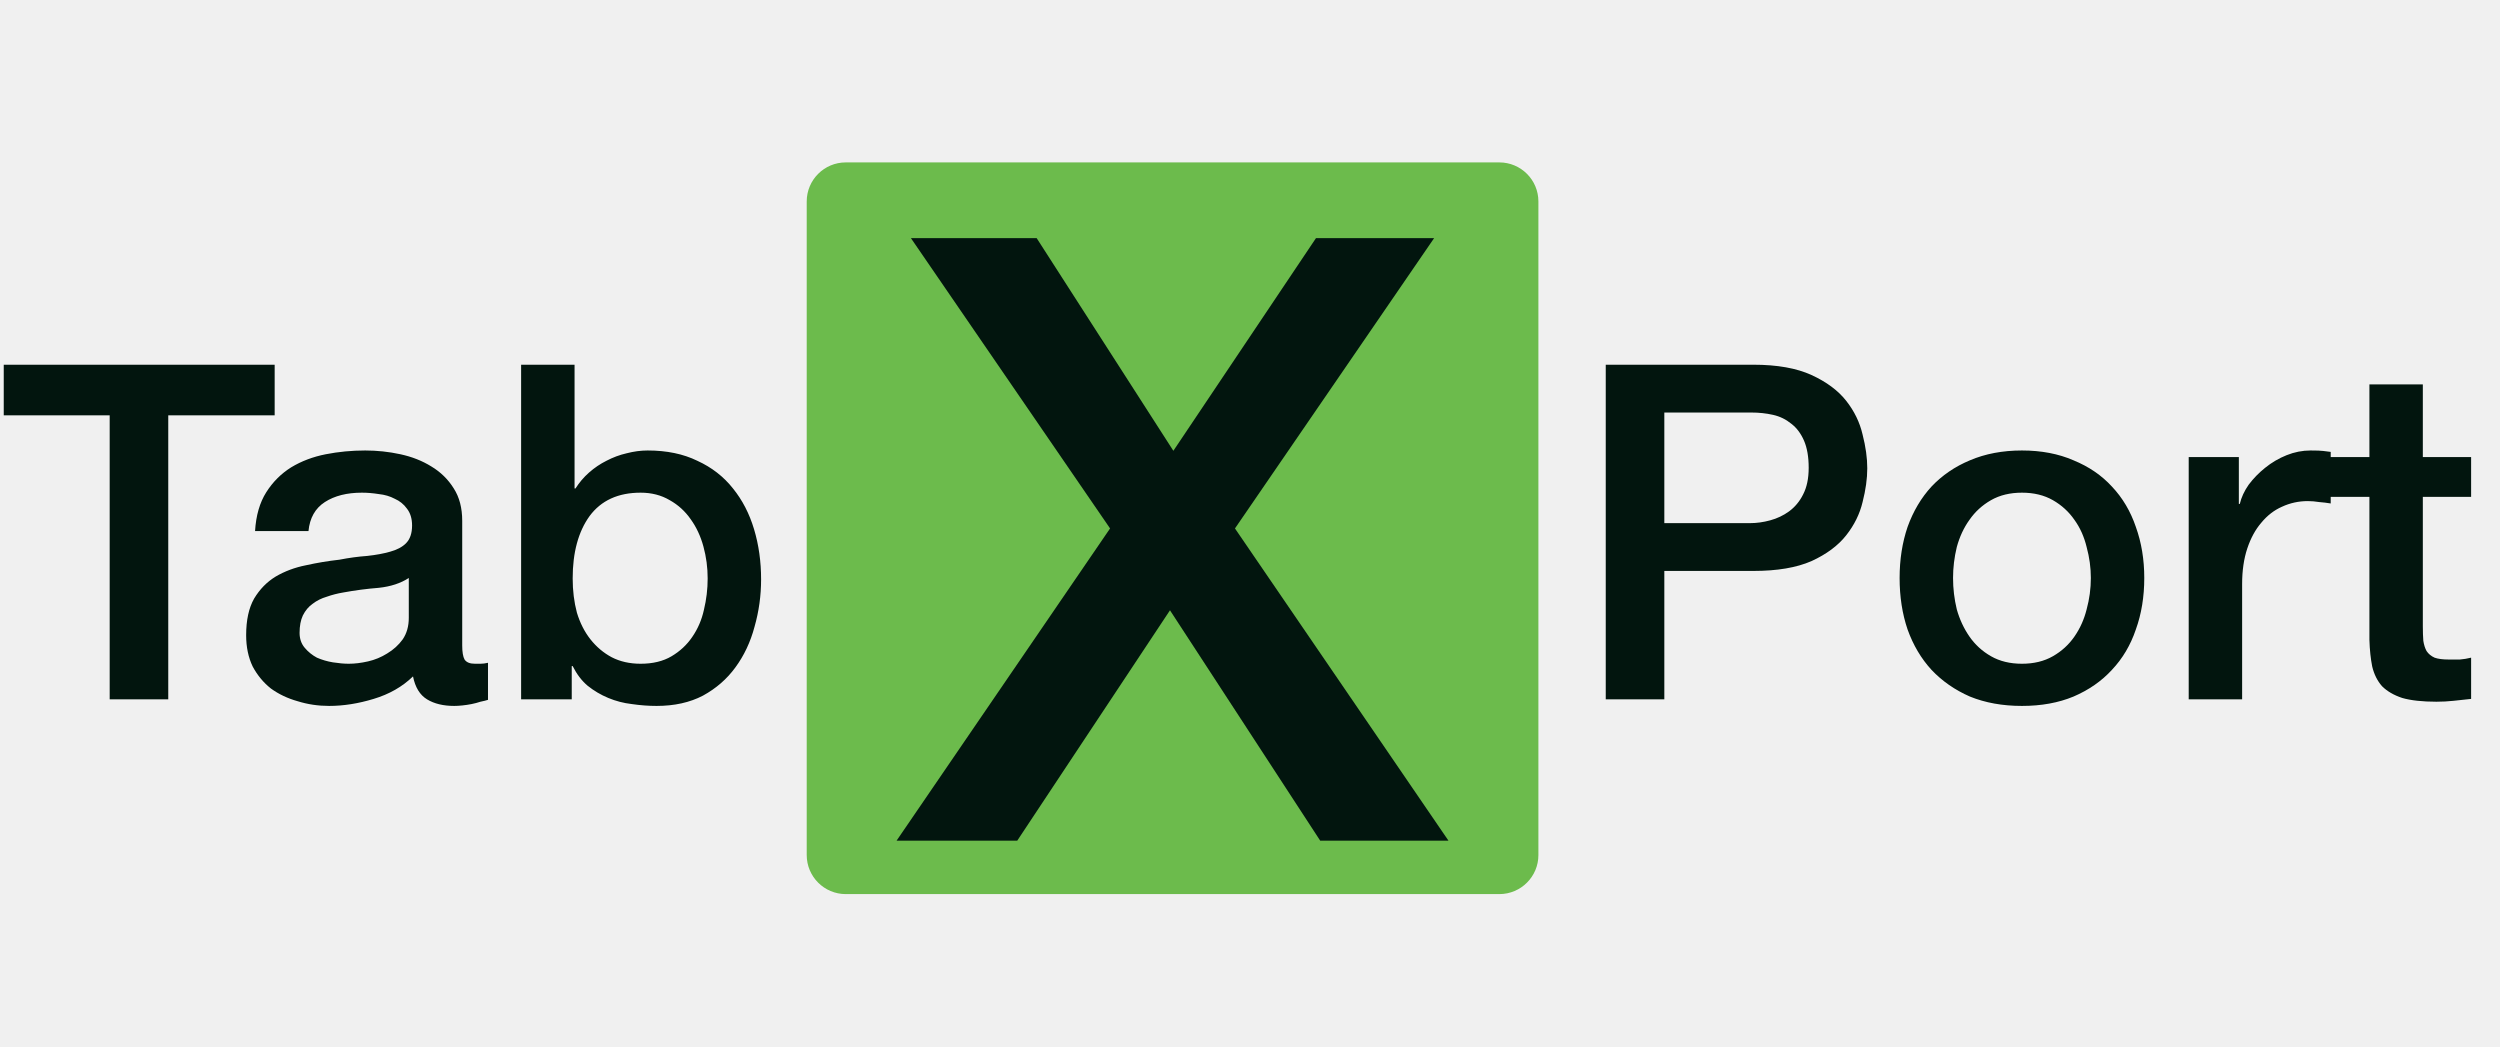
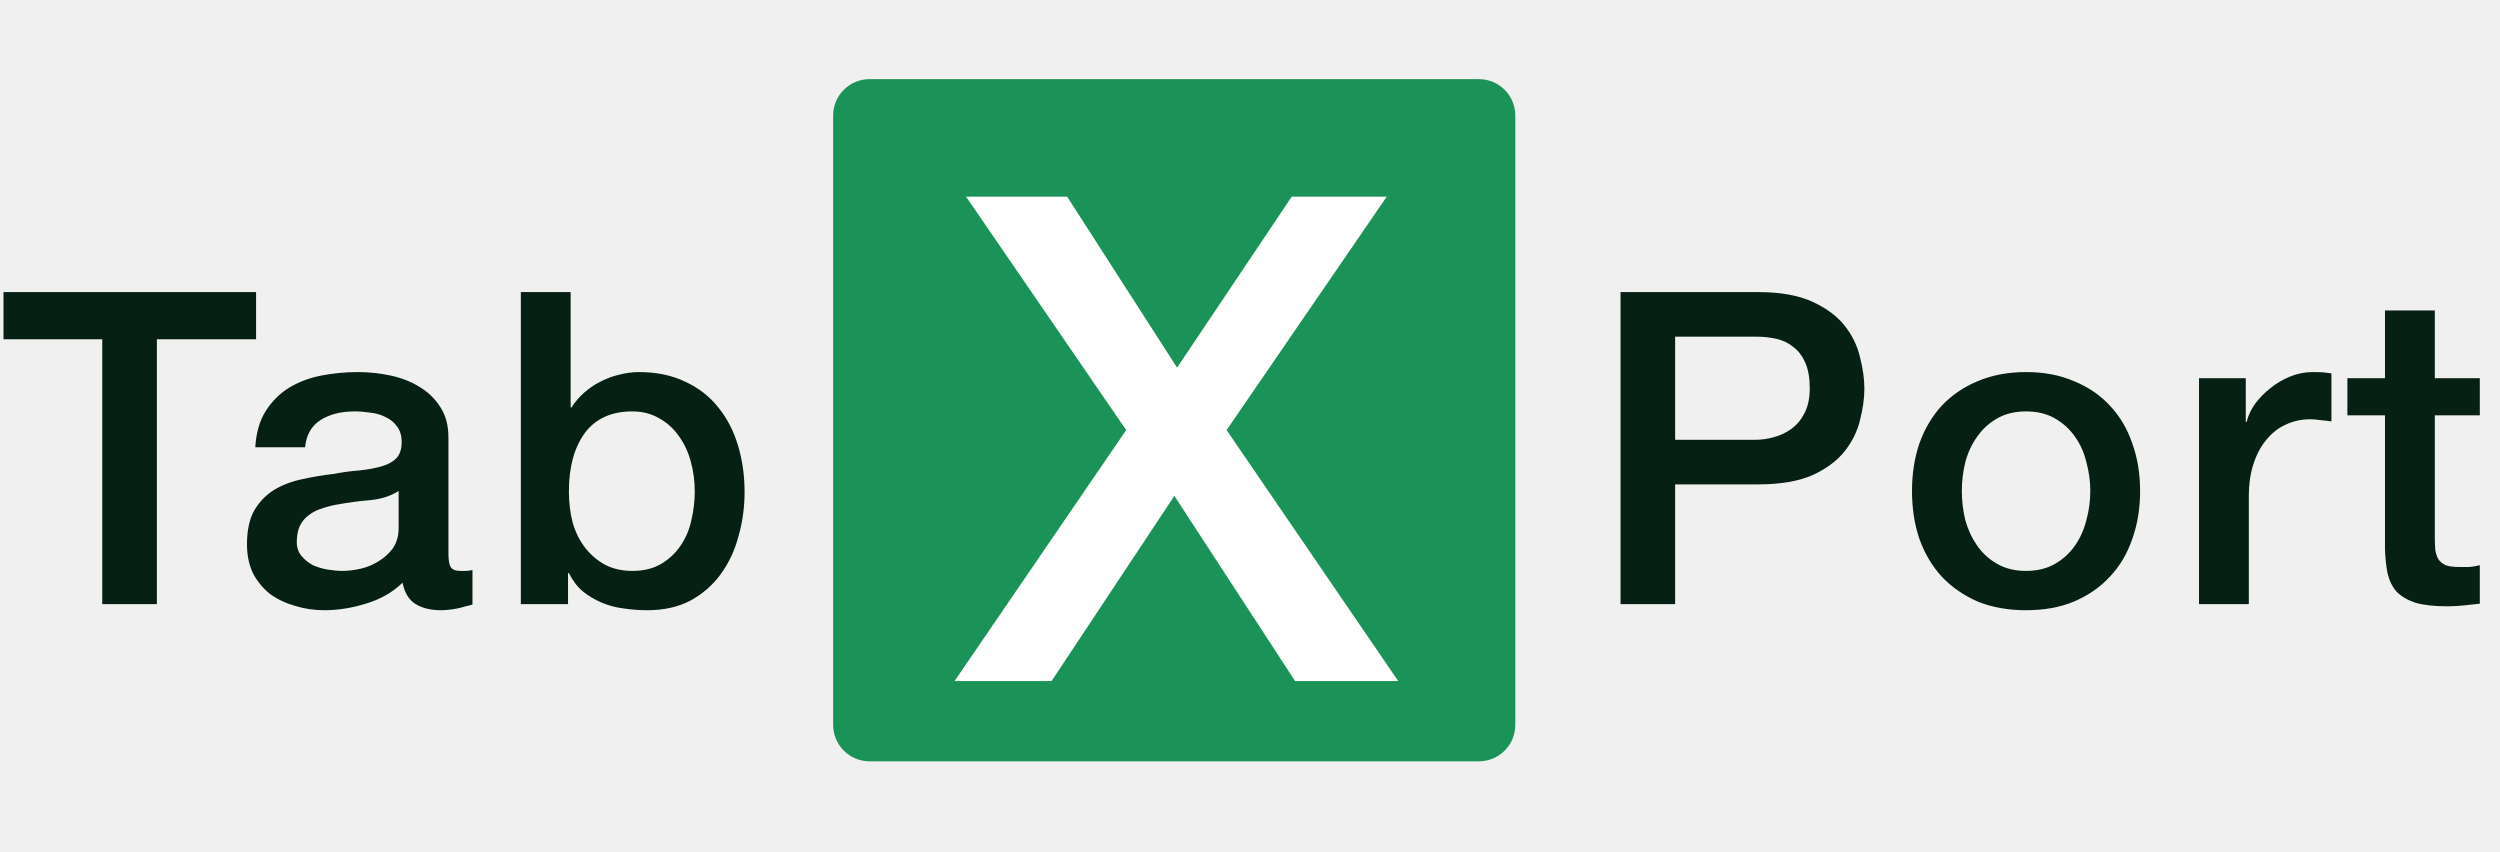
- <svg xmlns="http://www.w3.org/2000/svg" width="141" height="59" viewBox="0 0 141 59" fill="none">
-   <path d="M0.211 20.57H15.491V23.425H9.49V39.444H6.186V23.425H0.211V20.57ZM26.069 36.404C26.069 36.774 26.113 37.039 26.201 37.197C26.307 37.356 26.501 37.435 26.783 37.435C26.871 37.435 26.977 37.435 27.1 37.435C27.224 37.435 27.364 37.418 27.523 37.382V39.471C27.417 39.506 27.276 39.541 27.1 39.577C26.942 39.629 26.774 39.673 26.598 39.709C26.422 39.744 26.245 39.77 26.069 39.788C25.893 39.806 25.743 39.814 25.62 39.814C25.003 39.814 24.492 39.691 24.087 39.444C23.681 39.198 23.417 38.766 23.294 38.149C22.694 38.731 21.954 39.154 21.073 39.418C20.209 39.682 19.372 39.814 18.562 39.814C17.945 39.814 17.354 39.726 16.791 39.55C16.227 39.392 15.724 39.154 15.284 38.836C14.861 38.502 14.517 38.087 14.253 37.594C14.006 37.083 13.883 36.492 13.883 35.823C13.883 34.977 14.032 34.289 14.332 33.761C14.649 33.232 15.055 32.818 15.548 32.518C16.059 32.219 16.623 32.007 17.24 31.884C17.874 31.743 18.509 31.637 19.143 31.567C19.689 31.461 20.209 31.39 20.703 31.355C21.196 31.302 21.628 31.223 21.998 31.117C22.386 31.012 22.686 30.853 22.897 30.642C23.126 30.412 23.241 30.078 23.241 29.637C23.241 29.249 23.144 28.932 22.95 28.685C22.774 28.439 22.544 28.254 22.262 28.13C21.998 27.989 21.699 27.901 21.364 27.866C21.029 27.813 20.712 27.787 20.412 27.787C19.566 27.787 18.87 27.963 18.324 28.315C17.777 28.668 17.469 29.214 17.398 29.954H14.385C14.438 29.073 14.649 28.342 15.019 27.76C15.389 27.178 15.857 26.712 16.42 26.359C17.002 26.007 17.654 25.76 18.377 25.619C19.099 25.478 19.839 25.407 20.597 25.407C21.267 25.407 21.928 25.478 22.58 25.619C23.232 25.76 23.813 25.989 24.324 26.306C24.853 26.623 25.276 27.038 25.593 27.549C25.91 28.042 26.069 28.65 26.069 29.373V36.404ZM23.056 32.598C22.597 32.897 22.033 33.082 21.364 33.153C20.694 33.206 20.024 33.294 19.355 33.417C19.038 33.47 18.729 33.549 18.43 33.655C18.13 33.743 17.866 33.875 17.636 34.052C17.407 34.21 17.222 34.431 17.081 34.712C16.958 34.977 16.896 35.303 16.896 35.691C16.896 36.025 16.993 36.307 17.187 36.536C17.381 36.766 17.61 36.951 17.874 37.092C18.156 37.215 18.456 37.303 18.773 37.356C19.108 37.409 19.407 37.435 19.672 37.435C20.007 37.435 20.368 37.391 20.756 37.303C21.143 37.215 21.505 37.065 21.84 36.854C22.192 36.642 22.483 36.378 22.712 36.061C22.941 35.726 23.056 35.321 23.056 34.845V32.598ZM29.391 20.57H32.405V27.549H32.458C32.669 27.214 32.925 26.914 33.224 26.65C33.524 26.386 33.85 26.165 34.202 25.989C34.572 25.795 34.951 25.654 35.339 25.566C35.744 25.46 36.141 25.407 36.529 25.407C37.603 25.407 38.538 25.601 39.331 25.989C40.141 26.359 40.811 26.879 41.34 27.549C41.868 28.201 42.265 28.967 42.529 29.849C42.794 30.73 42.926 31.672 42.926 32.677C42.926 33.593 42.802 34.483 42.556 35.347C42.327 36.211 41.965 36.977 41.472 37.647C40.996 38.299 40.388 38.828 39.648 39.233C38.908 39.621 38.035 39.814 37.031 39.814C36.572 39.814 36.105 39.779 35.63 39.709C35.172 39.656 34.731 39.541 34.308 39.365C33.885 39.189 33.497 38.96 33.145 38.678C32.81 38.396 32.528 38.026 32.299 37.568H32.246V39.444H29.391V20.57ZM39.912 32.624C39.912 32.007 39.833 31.408 39.674 30.827C39.516 30.245 39.278 29.734 38.961 29.293C38.643 28.835 38.247 28.474 37.771 28.209C37.295 27.927 36.749 27.787 36.132 27.787C34.863 27.787 33.903 28.227 33.251 29.108C32.616 29.989 32.299 31.161 32.299 32.624C32.299 33.311 32.378 33.955 32.537 34.554C32.713 35.135 32.969 35.638 33.303 36.061C33.638 36.484 34.035 36.819 34.493 37.065C34.969 37.312 35.515 37.435 36.132 37.435C36.819 37.435 37.401 37.294 37.877 37.012C38.352 36.73 38.74 36.369 39.04 35.928C39.357 35.47 39.577 34.959 39.701 34.395C39.842 33.814 39.912 33.223 39.912 32.624Z" fill="#02150E" />
-   <path d="M90.564 20.57H98.891C100.23 20.57 101.323 20.764 102.169 21.151C103.015 21.539 103.667 22.024 104.125 22.605C104.583 23.187 104.891 23.821 105.05 24.509C105.226 25.196 105.314 25.83 105.314 26.412C105.314 26.994 105.226 27.628 105.05 28.315C104.891 28.985 104.583 29.611 104.125 30.192C103.667 30.774 103.015 31.258 102.169 31.646C101.323 32.016 100.23 32.201 98.891 32.201H93.868V39.444H90.564V20.57ZM93.868 29.505H98.706C99.076 29.505 99.455 29.452 99.842 29.346C100.23 29.241 100.583 29.073 100.9 28.844C101.235 28.597 101.499 28.28 101.693 27.892C101.904 27.487 102.01 26.985 102.01 26.386C102.01 25.769 101.922 25.258 101.746 24.852C101.569 24.447 101.332 24.13 101.032 23.901C100.732 23.654 100.389 23.486 100.001 23.398C99.613 23.31 99.199 23.266 98.759 23.266H93.868V29.505ZM114.038 39.814C112.945 39.814 111.967 39.638 111.103 39.286C110.258 38.916 109.535 38.413 108.936 37.779C108.354 37.145 107.905 36.387 107.588 35.505C107.288 34.624 107.138 33.655 107.138 32.598C107.138 31.558 107.288 30.598 107.588 29.716C107.905 28.835 108.354 28.077 108.936 27.443C109.535 26.808 110.258 26.315 111.103 25.962C111.967 25.593 112.945 25.407 114.038 25.407C115.13 25.407 116.1 25.593 116.946 25.962C117.809 26.315 118.532 26.808 119.113 27.443C119.712 28.077 120.162 28.835 120.461 29.716C120.779 30.598 120.937 31.558 120.937 32.598C120.937 33.655 120.779 34.624 120.461 35.505C120.162 36.387 119.712 37.145 119.113 37.779C118.532 38.413 117.809 38.916 116.946 39.286C116.1 39.638 115.13 39.814 114.038 39.814ZM114.038 37.435C114.707 37.435 115.289 37.294 115.782 37.012C116.276 36.73 116.681 36.36 116.998 35.902C117.316 35.444 117.545 34.933 117.686 34.369C117.844 33.787 117.924 33.197 117.924 32.598C117.924 32.016 117.844 31.435 117.686 30.853C117.545 30.271 117.316 29.76 116.998 29.32C116.681 28.862 116.276 28.491 115.782 28.209C115.289 27.927 114.707 27.787 114.038 27.787C113.368 27.787 112.786 27.927 112.293 28.209C111.8 28.491 111.394 28.862 111.077 29.32C110.76 29.76 110.522 30.271 110.363 30.853C110.222 31.435 110.152 32.016 110.152 32.598C110.152 33.197 110.222 33.787 110.363 34.369C110.522 34.933 110.76 35.444 111.077 35.902C111.394 36.36 111.8 36.73 112.293 37.012C112.786 37.294 113.368 37.435 114.038 37.435ZM123.443 25.777H126.271V28.421H126.324C126.412 28.051 126.579 27.69 126.826 27.337C127.091 26.985 127.399 26.668 127.751 26.386C128.122 26.086 128.527 25.848 128.967 25.672C129.408 25.495 129.857 25.407 130.316 25.407C130.668 25.407 130.906 25.416 131.029 25.434C131.17 25.451 131.311 25.469 131.452 25.487V28.395C131.241 28.359 131.021 28.333 130.791 28.315C130.58 28.28 130.368 28.262 130.157 28.262C129.646 28.262 129.161 28.368 128.703 28.58C128.262 28.773 127.875 29.073 127.54 29.478C127.205 29.866 126.941 30.351 126.747 30.932C126.553 31.514 126.456 32.184 126.456 32.941V39.444H123.443V25.777ZM131.361 25.777H133.635V21.68H136.648V25.777H139.371V28.024H136.648V35.321C136.648 35.638 136.657 35.911 136.675 36.14C136.71 36.369 136.772 36.563 136.86 36.721C136.966 36.88 137.115 37.004 137.309 37.092C137.503 37.162 137.767 37.197 138.102 37.197C138.314 37.197 138.525 37.197 138.737 37.197C138.948 37.18 139.16 37.145 139.371 37.092V39.418C139.036 39.453 138.71 39.488 138.393 39.524C138.076 39.559 137.75 39.577 137.415 39.577C136.622 39.577 135.979 39.506 135.485 39.365C135.009 39.206 134.631 38.986 134.349 38.704C134.084 38.405 133.899 38.035 133.793 37.594C133.705 37.153 133.652 36.651 133.635 36.087V28.024H131.361V25.777Z" fill="#02150E" />
-   <rect x="45.499" y="9.16" width="41.267" height="41.267" rx="2.203" fill="#6CBB4C" />
-   <path d="M51.376 13.431H58.468L66.178 25.425L74.221 13.431H80.884L69.652 29.804L81.693 47.413H74.459L65.987 34.42L57.373 47.413H50.567L62.608 29.804L51.376 13.431Z" fill="#02150E" />
+ <svg xmlns="http://www.w3.org/2000/svg" width="141" height="48" viewBox="0 0 141 48" fill="none">
+   <path d="M0.197 16.474H14.443V19.136H8.848V34.072H5.767V19.136H0.197V16.474ZM25.292 31.238C25.292 31.583 25.333 31.829 25.415 31.977C25.514 32.125 25.694 32.199 25.957 32.199C26.039 32.199 26.138 32.199 26.253 32.199C26.368 32.199 26.499 32.183 26.647 32.15V34.097C26.549 34.13 26.417 34.163 26.253 34.196C26.105 34.245 25.949 34.286 25.785 34.319C25.62 34.352 25.456 34.376 25.292 34.393C25.127 34.409 24.988 34.417 24.873 34.417C24.298 34.417 23.821 34.302 23.443 34.072C23.065 33.842 22.819 33.44 22.704 32.865C22.145 33.407 21.455 33.801 20.633 34.048C19.828 34.294 19.048 34.417 18.292 34.417C17.717 34.417 17.166 34.335 16.641 34.171C16.115 34.023 15.647 33.801 15.236 33.505C14.841 33.193 14.521 32.807 14.275 32.347C14.044 31.87 13.93 31.32 13.93 30.696C13.93 29.907 14.069 29.266 14.348 28.773C14.644 28.28 15.022 27.894 15.482 27.615C15.959 27.335 16.485 27.138 17.06 27.023C17.651 26.892 18.243 26.793 18.834 26.727C19.344 26.629 19.828 26.563 20.288 26.53C20.748 26.481 21.151 26.407 21.496 26.308C21.858 26.21 22.137 26.062 22.334 25.865C22.548 25.651 22.654 25.339 22.654 24.928C22.654 24.567 22.564 24.271 22.383 24.041C22.219 23.811 22.005 23.638 21.742 23.523C21.496 23.392 21.217 23.31 20.905 23.277C20.592 23.228 20.297 23.203 20.017 23.203C19.229 23.203 18.579 23.367 18.07 23.696C17.561 24.025 17.273 24.534 17.207 25.224H14.398C14.447 24.402 14.644 23.721 14.989 23.178C15.334 22.636 15.77 22.201 16.296 21.872C16.838 21.544 17.446 21.313 18.119 21.182C18.793 21.05 19.483 20.985 20.19 20.985C20.814 20.985 21.43 21.05 22.038 21.182C22.646 21.313 23.189 21.527 23.665 21.823C24.158 22.119 24.552 22.505 24.848 22.981C25.144 23.441 25.292 24.008 25.292 24.682V31.238ZM22.482 27.689C22.055 27.968 21.529 28.141 20.905 28.206C20.28 28.256 19.656 28.338 19.031 28.453C18.736 28.502 18.448 28.576 18.169 28.675C17.889 28.757 17.643 28.88 17.429 29.044C17.216 29.192 17.043 29.398 16.912 29.66C16.797 29.907 16.739 30.211 16.739 30.572C16.739 30.885 16.83 31.148 17.01 31.361C17.191 31.575 17.405 31.747 17.651 31.879C17.914 31.994 18.193 32.076 18.489 32.125C18.801 32.175 19.081 32.199 19.327 32.199C19.639 32.199 19.976 32.158 20.338 32.076C20.699 31.994 21.036 31.854 21.348 31.657C21.677 31.46 21.948 31.213 22.162 30.918C22.375 30.605 22.482 30.227 22.482 29.784V27.689ZM29.375 16.474H32.184V22.981H32.234C32.431 22.669 32.669 22.39 32.949 22.143C33.228 21.897 33.532 21.691 33.861 21.527C34.206 21.346 34.559 21.215 34.92 21.133C35.298 21.034 35.668 20.985 36.029 20.985C37.032 20.985 37.903 21.166 38.642 21.527C39.398 21.872 40.022 22.357 40.515 22.981C41.008 23.589 41.378 24.304 41.624 25.125C41.871 25.947 41.994 26.826 41.994 27.763C41.994 28.617 41.879 29.447 41.649 30.252C41.435 31.057 41.099 31.772 40.638 32.396C40.195 33.004 39.628 33.497 38.938 33.875C38.248 34.237 37.434 34.417 36.498 34.417C36.071 34.417 35.635 34.385 35.191 34.319C34.764 34.269 34.353 34.163 33.959 33.998C33.565 33.834 33.203 33.62 32.875 33.358C32.562 33.095 32.3 32.75 32.086 32.322H32.037V34.072H29.375V16.474ZM39.184 27.713C39.184 27.138 39.11 26.58 38.962 26.037C38.815 25.495 38.593 25.019 38.297 24.608C38.001 24.181 37.632 23.844 37.188 23.597C36.744 23.334 36.235 23.203 35.66 23.203C34.477 23.203 33.581 23.614 32.973 24.435C32.382 25.257 32.086 26.35 32.086 27.713C32.086 28.354 32.16 28.954 32.308 29.513C32.472 30.055 32.71 30.523 33.023 30.918C33.335 31.312 33.704 31.624 34.132 31.854C34.575 32.084 35.085 32.199 35.66 32.199C36.3 32.199 36.843 32.068 37.286 31.805C37.73 31.542 38.092 31.205 38.371 30.794C38.667 30.367 38.872 29.89 38.987 29.365C39.118 28.823 39.184 28.272 39.184 27.713Z" fill="#062013" />
+   <path d="M91.398 16.474H99.161C100.41 16.474 101.429 16.655 102.218 17.017C103.006 17.378 103.614 17.83 104.041 18.372C104.469 18.915 104.756 19.506 104.904 20.147C105.068 20.788 105.151 21.379 105.151 21.921C105.151 22.464 105.068 23.055 104.904 23.696C104.756 24.32 104.469 24.904 104.041 25.446C103.614 25.988 103.006 26.44 102.218 26.802C101.429 27.146 100.41 27.319 99.161 27.319H94.478V34.072H91.398V16.474ZM94.478 24.805H98.989C99.334 24.805 99.687 24.756 100.049 24.657C100.41 24.559 100.739 24.402 101.034 24.189C101.347 23.959 101.593 23.663 101.774 23.302C101.971 22.924 102.07 22.455 102.07 21.897C102.07 21.322 101.987 20.845 101.823 20.467C101.659 20.089 101.437 19.794 101.158 19.58C100.878 19.35 100.558 19.194 100.196 19.112C99.835 19.029 99.449 18.988 99.038 18.988H94.478V24.805ZM114.27 34.417C113.251 34.417 112.339 34.253 111.534 33.924C110.745 33.579 110.071 33.111 109.513 32.52C108.971 31.928 108.552 31.221 108.256 30.4C107.976 29.578 107.837 28.675 107.837 27.689C107.837 26.719 107.976 25.824 108.256 25.002C108.552 24.181 108.971 23.474 109.513 22.883C110.071 22.291 110.745 21.831 111.534 21.502C112.339 21.157 113.251 20.985 114.27 20.985C115.288 20.985 116.192 21.157 116.981 21.502C117.786 21.831 118.46 22.291 119.002 22.883C119.56 23.474 119.979 24.181 120.259 25.002C120.555 25.824 120.702 26.719 120.702 27.689C120.702 28.675 120.555 29.578 120.259 30.4C119.979 31.221 119.56 31.928 119.002 32.52C118.46 33.111 117.786 33.579 116.981 33.924C116.192 34.253 115.288 34.417 114.27 34.417ZM114.27 32.199C114.894 32.199 115.436 32.068 115.896 31.805C116.356 31.542 116.734 31.197 117.03 30.77C117.326 30.342 117.539 29.866 117.671 29.34C117.819 28.798 117.893 28.247 117.893 27.689C117.893 27.146 117.819 26.604 117.671 26.062C117.539 25.52 117.326 25.043 117.03 24.633C116.734 24.205 116.356 23.86 115.896 23.597C115.436 23.334 114.894 23.203 114.27 23.203C113.645 23.203 113.103 23.334 112.643 23.597C112.183 23.86 111.805 24.205 111.509 24.633C111.213 25.043 110.992 25.52 110.844 26.062C110.712 26.604 110.647 27.146 110.647 27.689C110.647 28.247 110.712 28.798 110.844 29.34C110.992 29.866 111.213 30.342 111.509 30.77C111.805 31.197 112.183 31.542 112.643 31.805C113.103 32.068 113.645 32.199 114.27 32.199ZM124.024 21.33H126.661V23.794H126.711C126.793 23.45 126.949 23.113 127.179 22.784C127.425 22.455 127.713 22.16 128.042 21.897C128.387 21.617 128.765 21.396 129.175 21.231C129.586 21.067 130.005 20.985 130.432 20.985C130.761 20.985 130.983 20.993 131.098 21.009C131.229 21.026 131.361 21.042 131.492 21.059V23.77C131.295 23.737 131.09 23.712 130.876 23.696C130.679 23.663 130.482 23.647 130.284 23.647C129.808 23.647 129.356 23.745 128.929 23.942C128.518 24.123 128.157 24.402 127.844 24.78C127.532 25.142 127.286 25.594 127.105 26.136C126.924 26.678 126.834 27.303 126.834 28.009V34.072H124.024V21.33ZM132.393 21.33H134.513V17.51H137.323V21.33H139.861V23.425H137.323V30.227C137.323 30.523 137.331 30.778 137.347 30.991C137.38 31.205 137.438 31.386 137.52 31.534C137.618 31.681 137.758 31.797 137.939 31.879C138.12 31.944 138.366 31.977 138.678 31.977C138.875 31.977 139.073 31.977 139.27 31.977C139.467 31.961 139.664 31.928 139.861 31.879V34.048C139.549 34.081 139.245 34.113 138.949 34.146C138.654 34.179 138.35 34.196 138.037 34.196C137.298 34.196 136.698 34.13 136.238 33.998C135.795 33.85 135.441 33.645 135.178 33.382C134.932 33.103 134.759 32.758 134.661 32.347C134.579 31.936 134.529 31.468 134.513 30.942V23.425H132.393V21.33Z" fill="#062013" />
+   <rect x="46.989" y="4.463" width="38.475" height="38.475" rx="2.054" fill="#1B9358" />
+   <path d="M54.487 11.093H60.188L66.387 20.736L72.853 11.093H78.21L69.18 24.256L78.86 38.413H73.044L66.234 27.967L59.308 38.413H53.836L63.517 24.256L54.487 11.093Z" fill="white" />
</svg>
